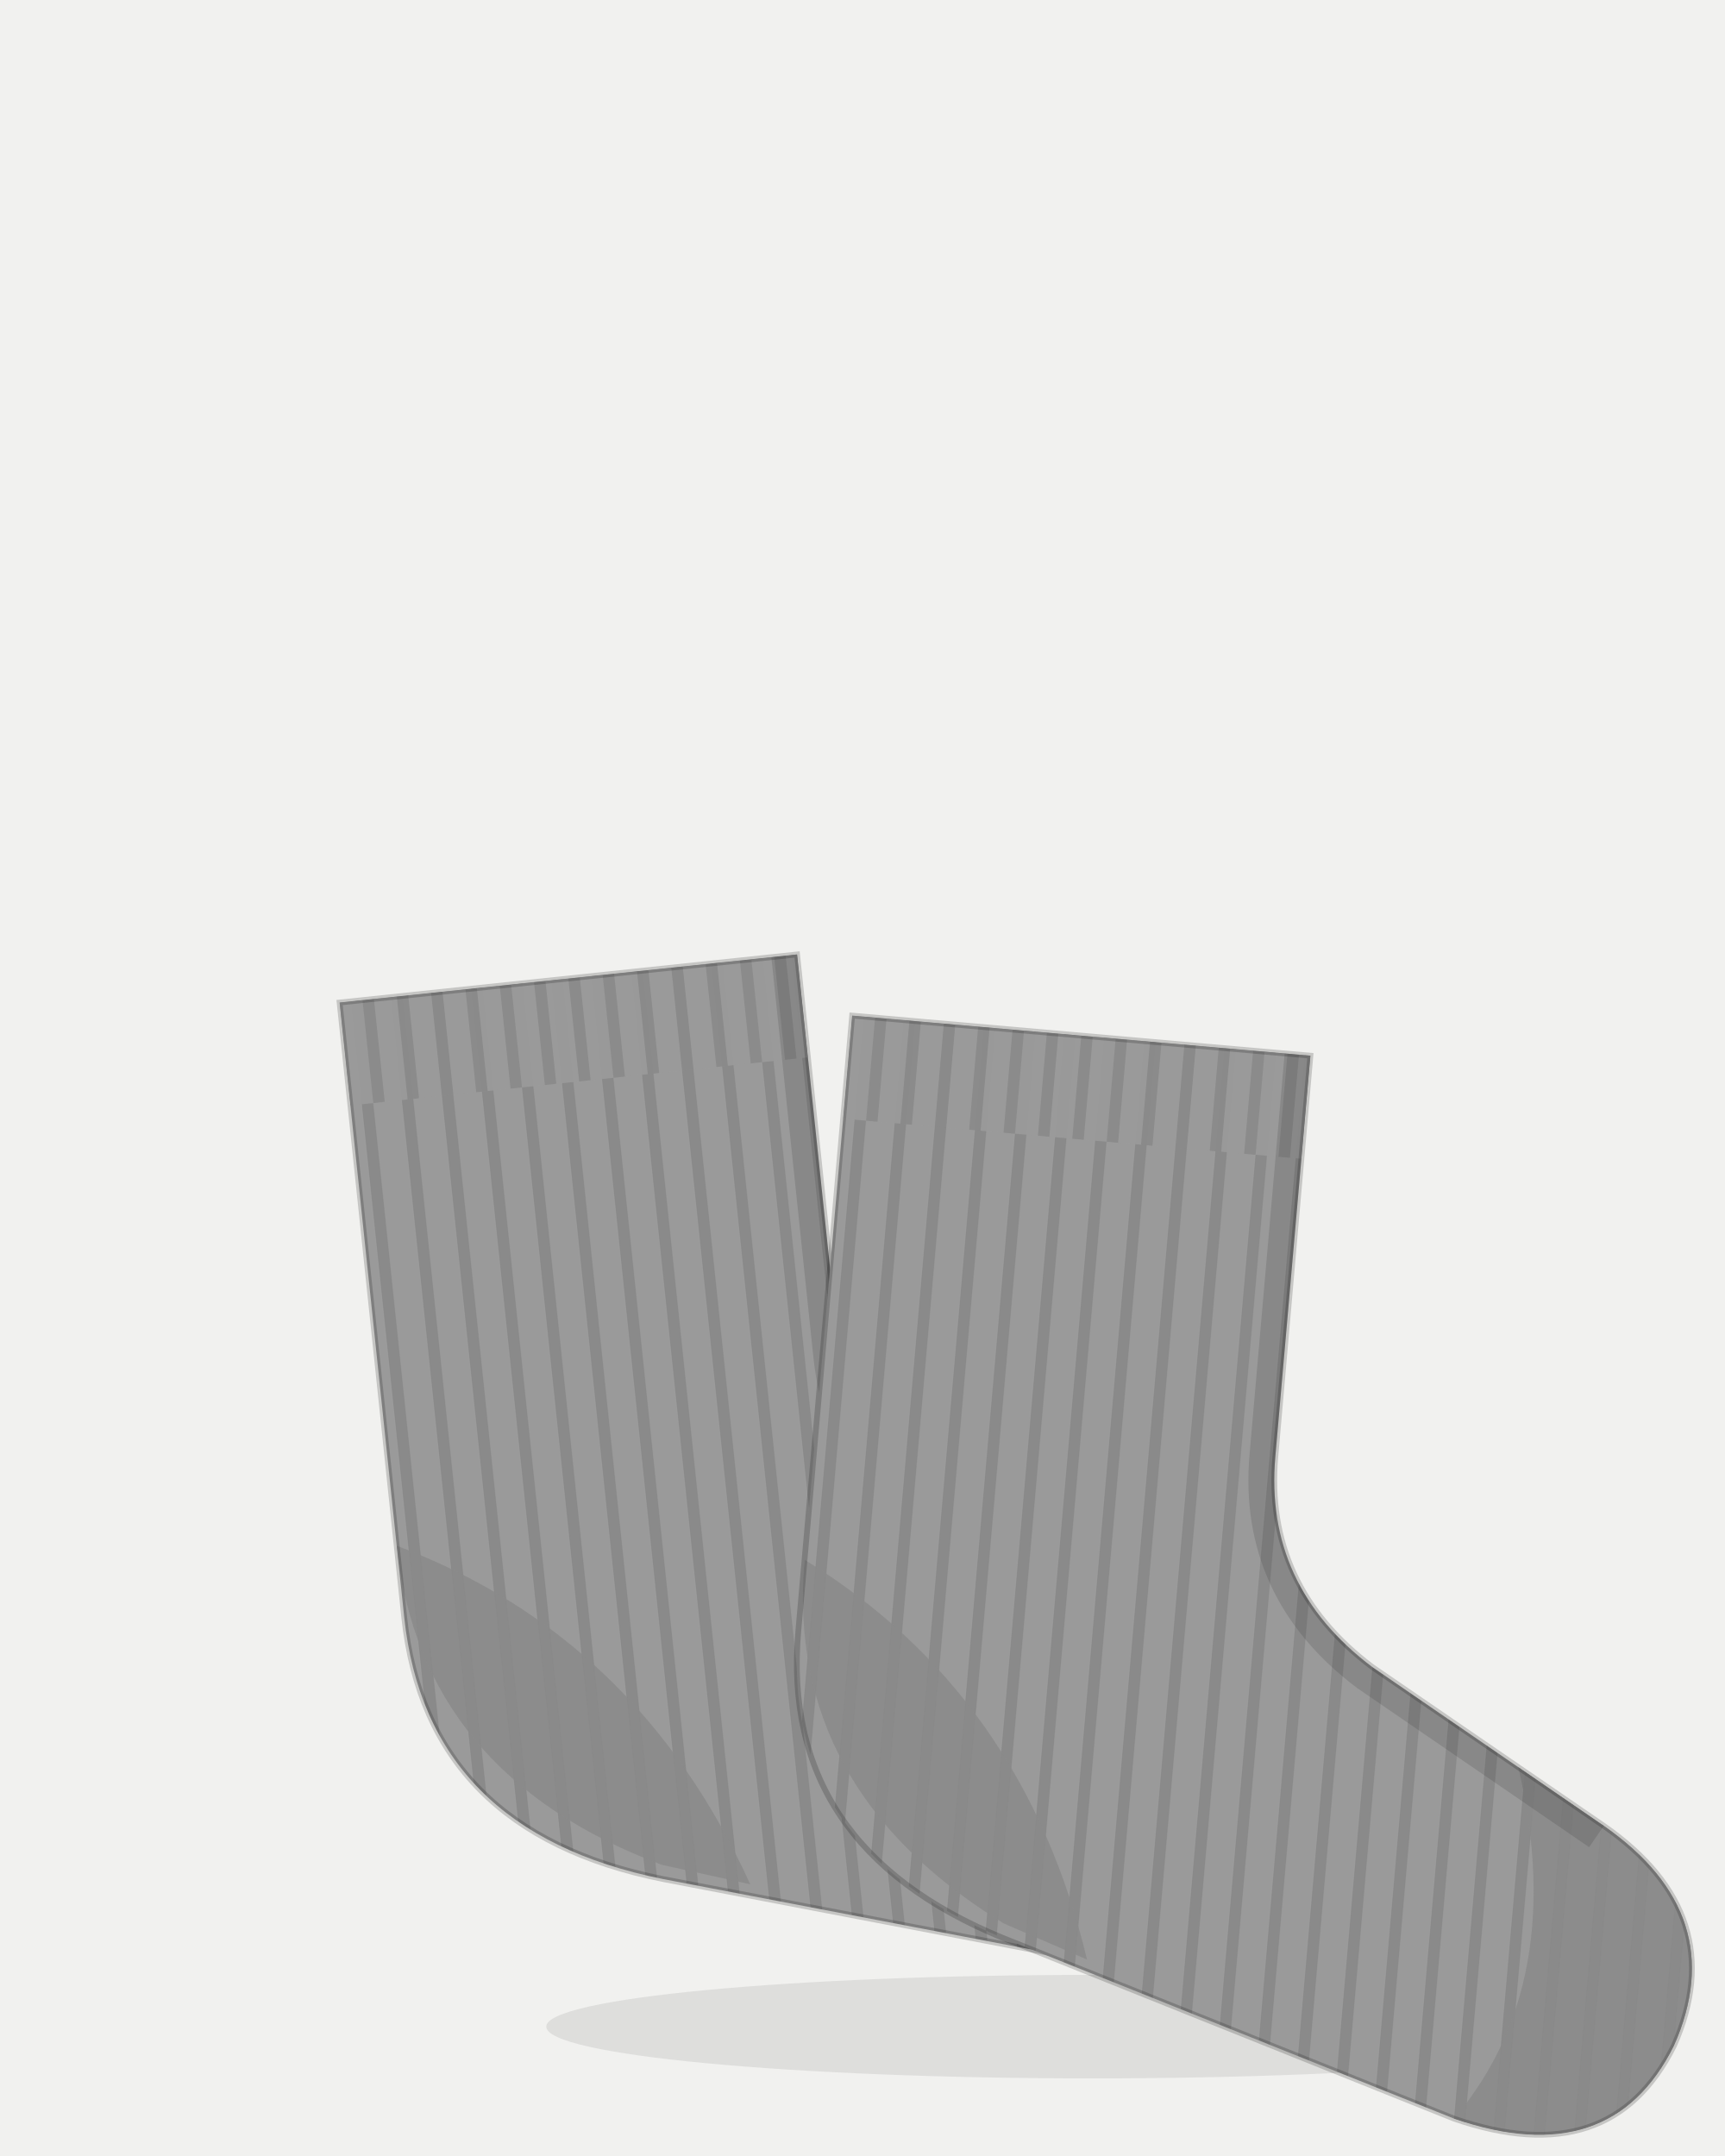
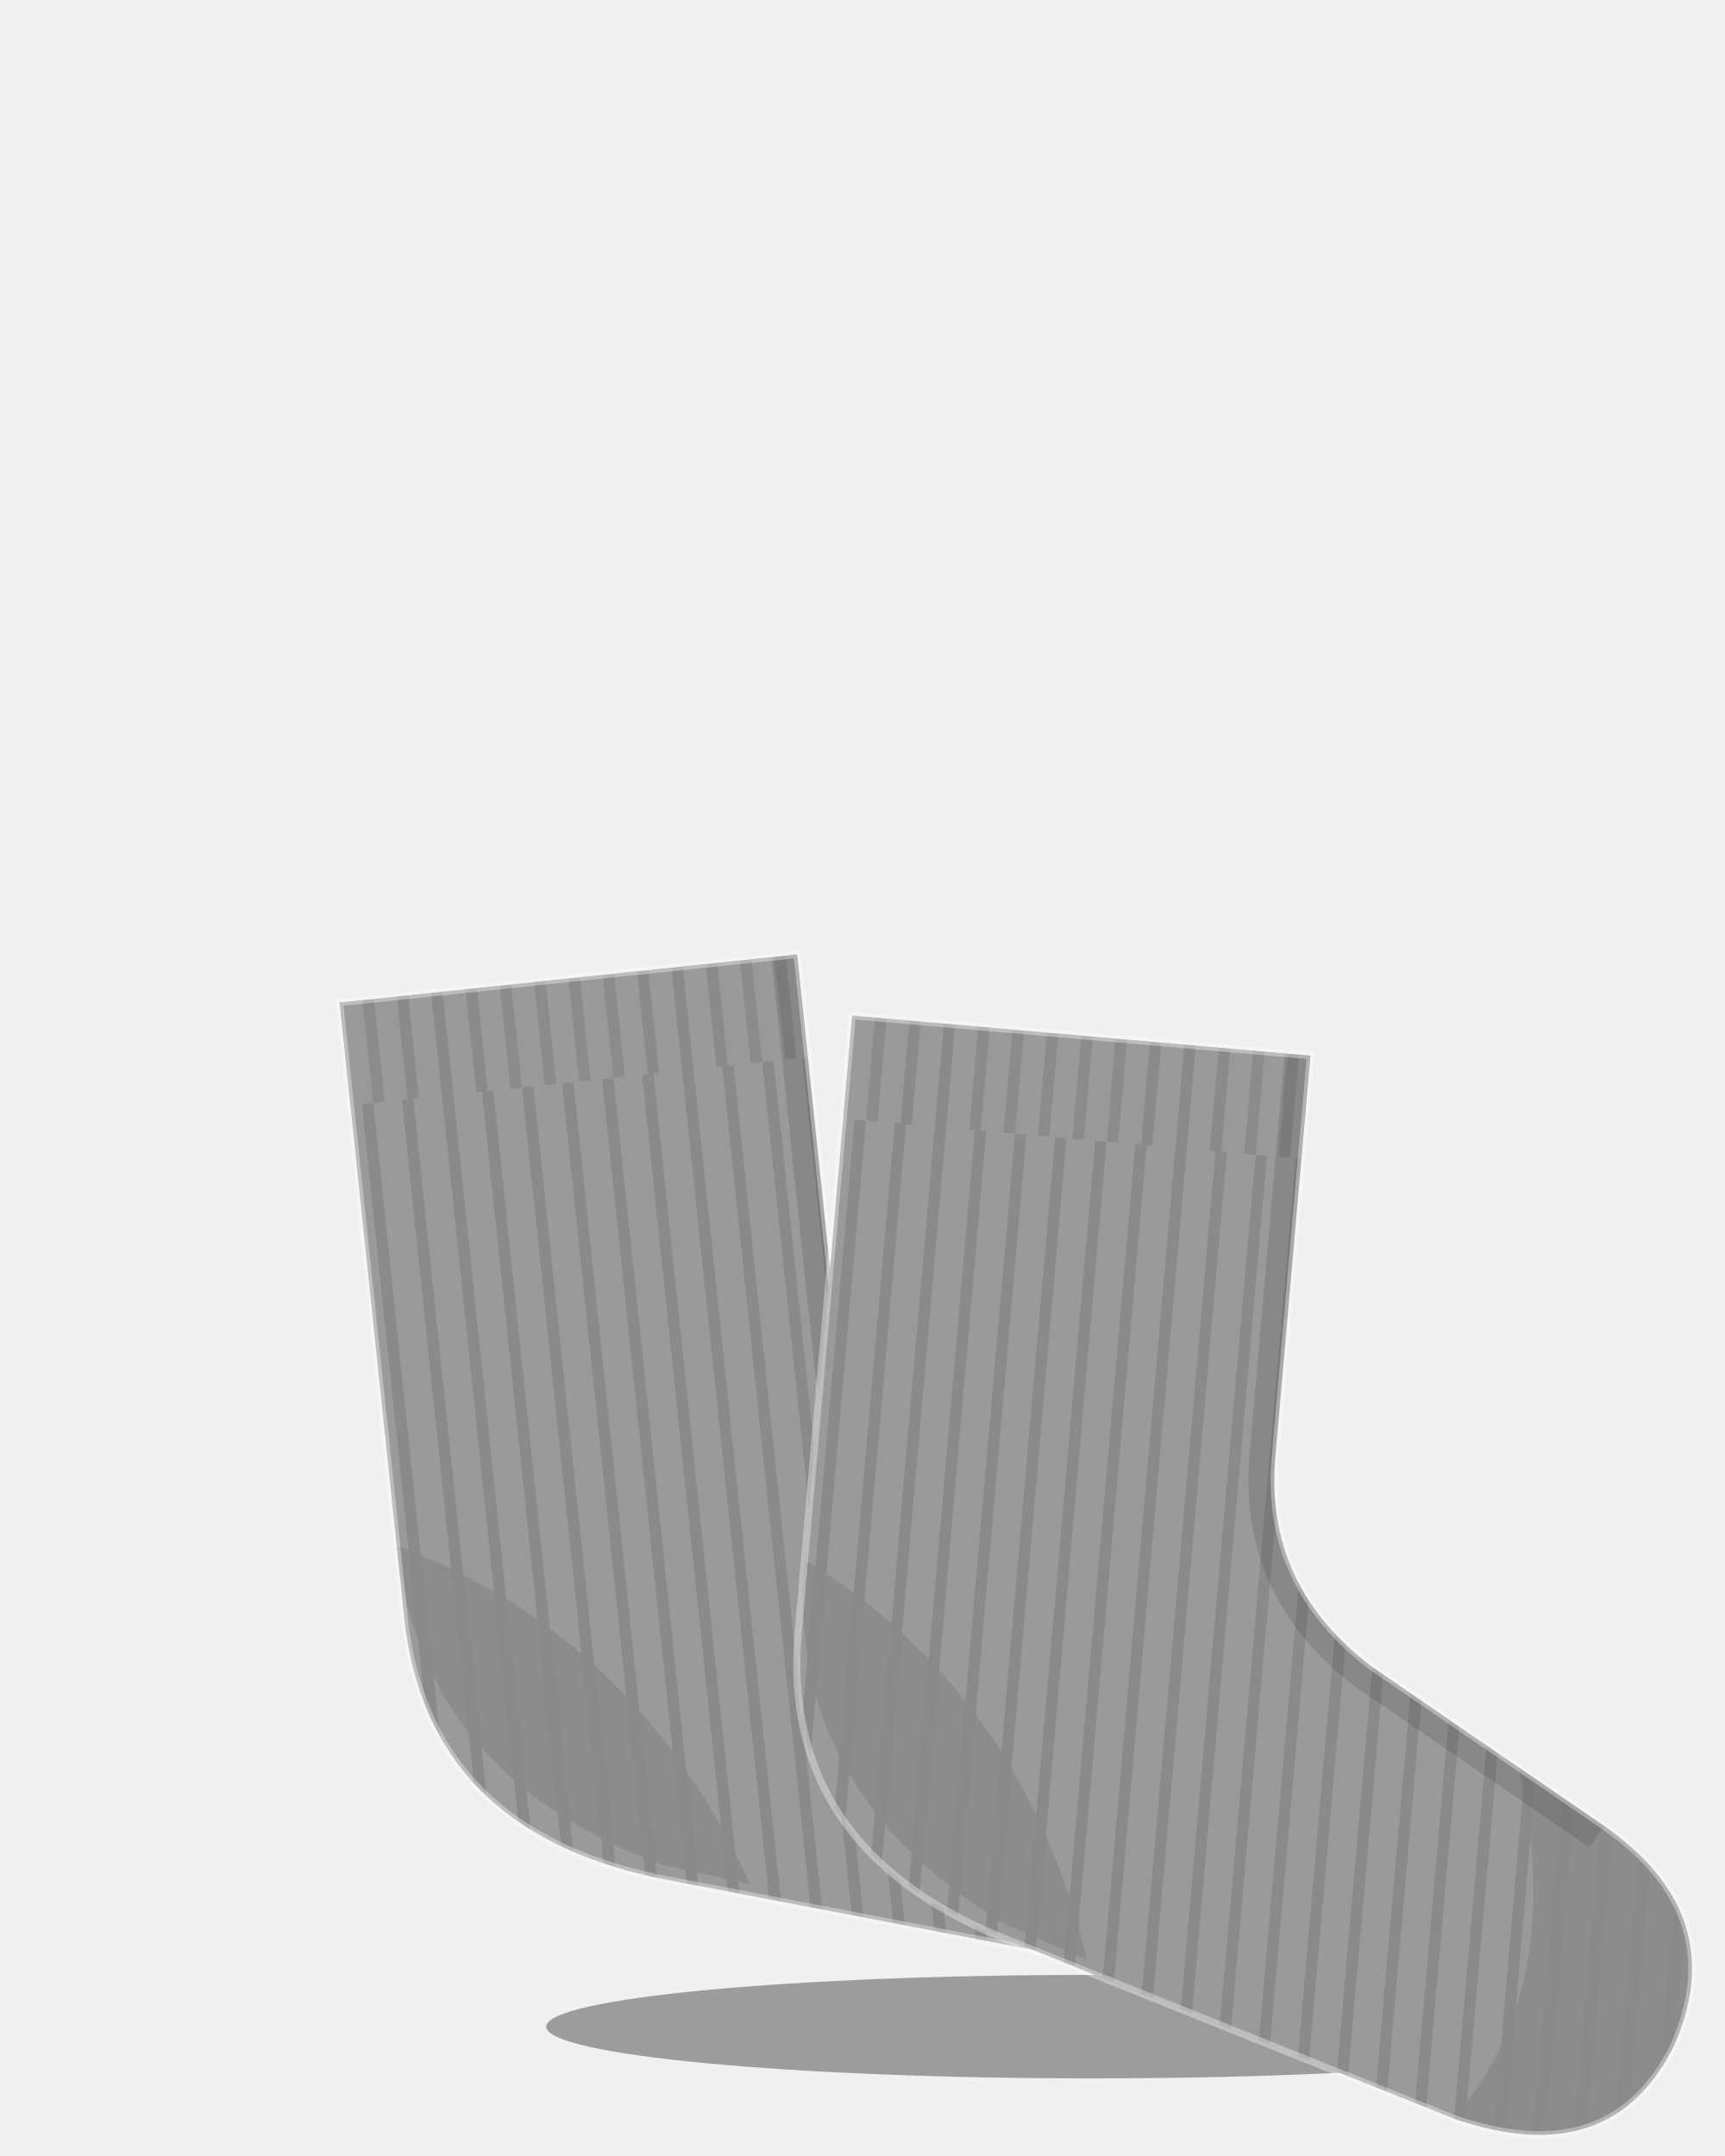
<svg xmlns="http://www.w3.org/2000/svg" viewBox="0 0 600 750" width="600" height="750">
-   <rect width="600" height="750" fill="#f1f1ef" />
-   <ellipse cx="380" cy="705" rx="190" ry="18" fill="#000" opacity="0.08" />
+   <ellipse cx="380" cy="705" rx="190" ry="18" fill="#000" opacity="0.35" />
  <g transform="translate(-95 10) rotate(-6 300 400)">
    <defs>
      <pattern id="b-p" width="14" height="14" patternUnits="userSpaceOnUse">
        <rect width="14" height="14" fill="#9a9a9a" />
        <rect width="4" height="14" fill="#8a8a8a" />
      </pattern>
      <clipPath id="b-clip">
        <path d="M220 330 L380 330 L380 470 Q380 515 420 540 L505 588 Q552 615 536 662 Q518 708 462 694 L300 645 Q220 620 220 545 Z" />
      </clipPath>
    </defs>
    <g>
      <path d="M220 330 L380 330 L380 470 Q380 515 420 540 L505 588 Q552 615 536 662 Q518 708 462 694 L300 645 Q220 620 220 545 Z" fill="url(#b-p)" />
      <g clip-path="url(#b-clip)">
        <rect x="220" y="330" width="160" height="36" fill="#9a9a9a" opacity="0.92" />
        <rect x="228" y="330" width="4" height="36" fill="#000" opacity="0.10" />
        <rect x="240" y="330" width="4" height="36" fill="#000" opacity="0.10" />
        <rect x="252" y="330" width="4" height="36" fill="#000" opacity="0.10" />
        <rect x="264" y="330" width="4" height="36" fill="#000" opacity="0.10" />
        <rect x="276" y="330" width="4" height="36" fill="#000" opacity="0.10" />
        <rect x="288" y="330" width="4" height="36" fill="#000" opacity="0.10" />
        <rect x="300" y="330" width="4" height="36" fill="#000" opacity="0.10" />
        <rect x="312" y="330" width="4" height="36" fill="#000" opacity="0.10" />
        <rect x="324" y="330" width="4" height="36" fill="#000" opacity="0.10" />
        <rect x="336" y="330" width="4" height="36" fill="#000" opacity="0.10" />
        <rect x="348" y="330" width="4" height="36" fill="#000" opacity="0.10" />
        <rect x="360" y="330" width="4" height="36" fill="#000" opacity="0.10" />
        <rect x="372" y="330" width="4" height="36" fill="#000" opacity="0.10" />
        <path d="M220 520 Q220 600 300 640 L330 650 Q300 560 220 520 Z" fill="#8a8a8a" opacity="0.85" />
        <path d="M470 560 Q560 600 536 662 Q518 708 462 694 Q500 640 470 560 Z" fill="#8a8a8a" opacity="0.85" />
        <path d="M380 330 L380 470 Q380 515 420 540 L505 588" fill="none" stroke="#000" stroke-opacity="0.12" stroke-width="18" />
      </g>
-       <path d="M220 330 L380 330 L380 470 Q380 515 420 540 L505 588 Q552 615 536 662 Q518 708 462 694 L300 645 Q220 620 220 545 Z" fill="none" stroke="#000" stroke-opacity="0.18" stroke-width="2" />
+       <path d="M220 330 L380 330 L380 470 Q380 515 420 540 L505 588 Q552 615 536 662 Q518 708 462 694 L300 645 Q220 620 220 545 Z" fill="none" stroke="#fff" stroke-opacity="0.35" stroke-width="2.5" />
    </g>
  </g>
  <g transform="translate(70 30) rotate(5 300 400)">
    <defs>
      <pattern id="c-p" width="14" height="14" patternUnits="userSpaceOnUse">
        <rect width="14" height="14" fill="#9a9a9a" />
        <rect width="4" height="14" fill="#8a8a8a" />
      </pattern>
      <clipPath id="c-clip">
        <path d="M220 330 L380 330 L380 470 Q380 515 420 540 L505 588 Q552 615 536 662 Q518 708 462 694 L300 645 Q220 620 220 545 Z" />
      </clipPath>
    </defs>
    <g>
      <path d="M220 330 L380 330 L380 470 Q380 515 420 540 L505 588 Q552 615 536 662 Q518 708 462 694 L300 645 Q220 620 220 545 Z" fill="url(#c-p)" />
      <g clip-path="url(#c-clip)">
        <rect x="220" y="330" width="160" height="36" fill="#9a9a9a" opacity="0.92" />
        <rect x="228" y="330" width="4" height="36" fill="#000" opacity="0.10" />
        <rect x="240" y="330" width="4" height="36" fill="#000" opacity="0.10" />
        <rect x="252" y="330" width="4" height="36" fill="#000" opacity="0.10" />
        <rect x="264" y="330" width="4" height="36" fill="#000" opacity="0.10" />
        <rect x="276" y="330" width="4" height="36" fill="#000" opacity="0.10" />
        <rect x="288" y="330" width="4" height="36" fill="#000" opacity="0.10" />
        <rect x="300" y="330" width="4" height="36" fill="#000" opacity="0.10" />
        <rect x="312" y="330" width="4" height="36" fill="#000" opacity="0.10" />
        <rect x="324" y="330" width="4" height="36" fill="#000" opacity="0.10" />
        <rect x="336" y="330" width="4" height="36" fill="#000" opacity="0.10" />
        <rect x="348" y="330" width="4" height="36" fill="#000" opacity="0.10" />
        <rect x="360" y="330" width="4" height="36" fill="#000" opacity="0.10" />
        <rect x="372" y="330" width="4" height="36" fill="#000" opacity="0.10" />
        <path d="M220 520 Q220 600 300 640 L330 650 Q300 560 220 520 Z" fill="#8a8a8a" opacity="0.85" />
        <path d="M470 560 Q560 600 536 662 Q518 708 462 694 Q500 640 470 560 Z" fill="#8a8a8a" opacity="0.85" />
        <path d="M380 330 L380 470 Q380 515 420 540 L505 588" fill="none" stroke="#000" stroke-opacity="0.12" stroke-width="18" />
      </g>
-       <path d="M220 330 L380 330 L380 470 Q380 515 420 540 L505 588 Q552 615 536 662 Q518 708 462 694 L300 645 Q220 620 220 545 Z" fill="none" stroke="#000" stroke-opacity="0.18" stroke-width="2" />
+       <path d="M220 330 L380 330 L380 470 Q380 515 420 540 L505 588 Q552 615 536 662 Q518 708 462 694 L300 645 Q220 620 220 545 Z" fill="none" stroke="#fff" stroke-opacity="0.35" stroke-width="2.5" />
    </g>
  </g>
</svg>
